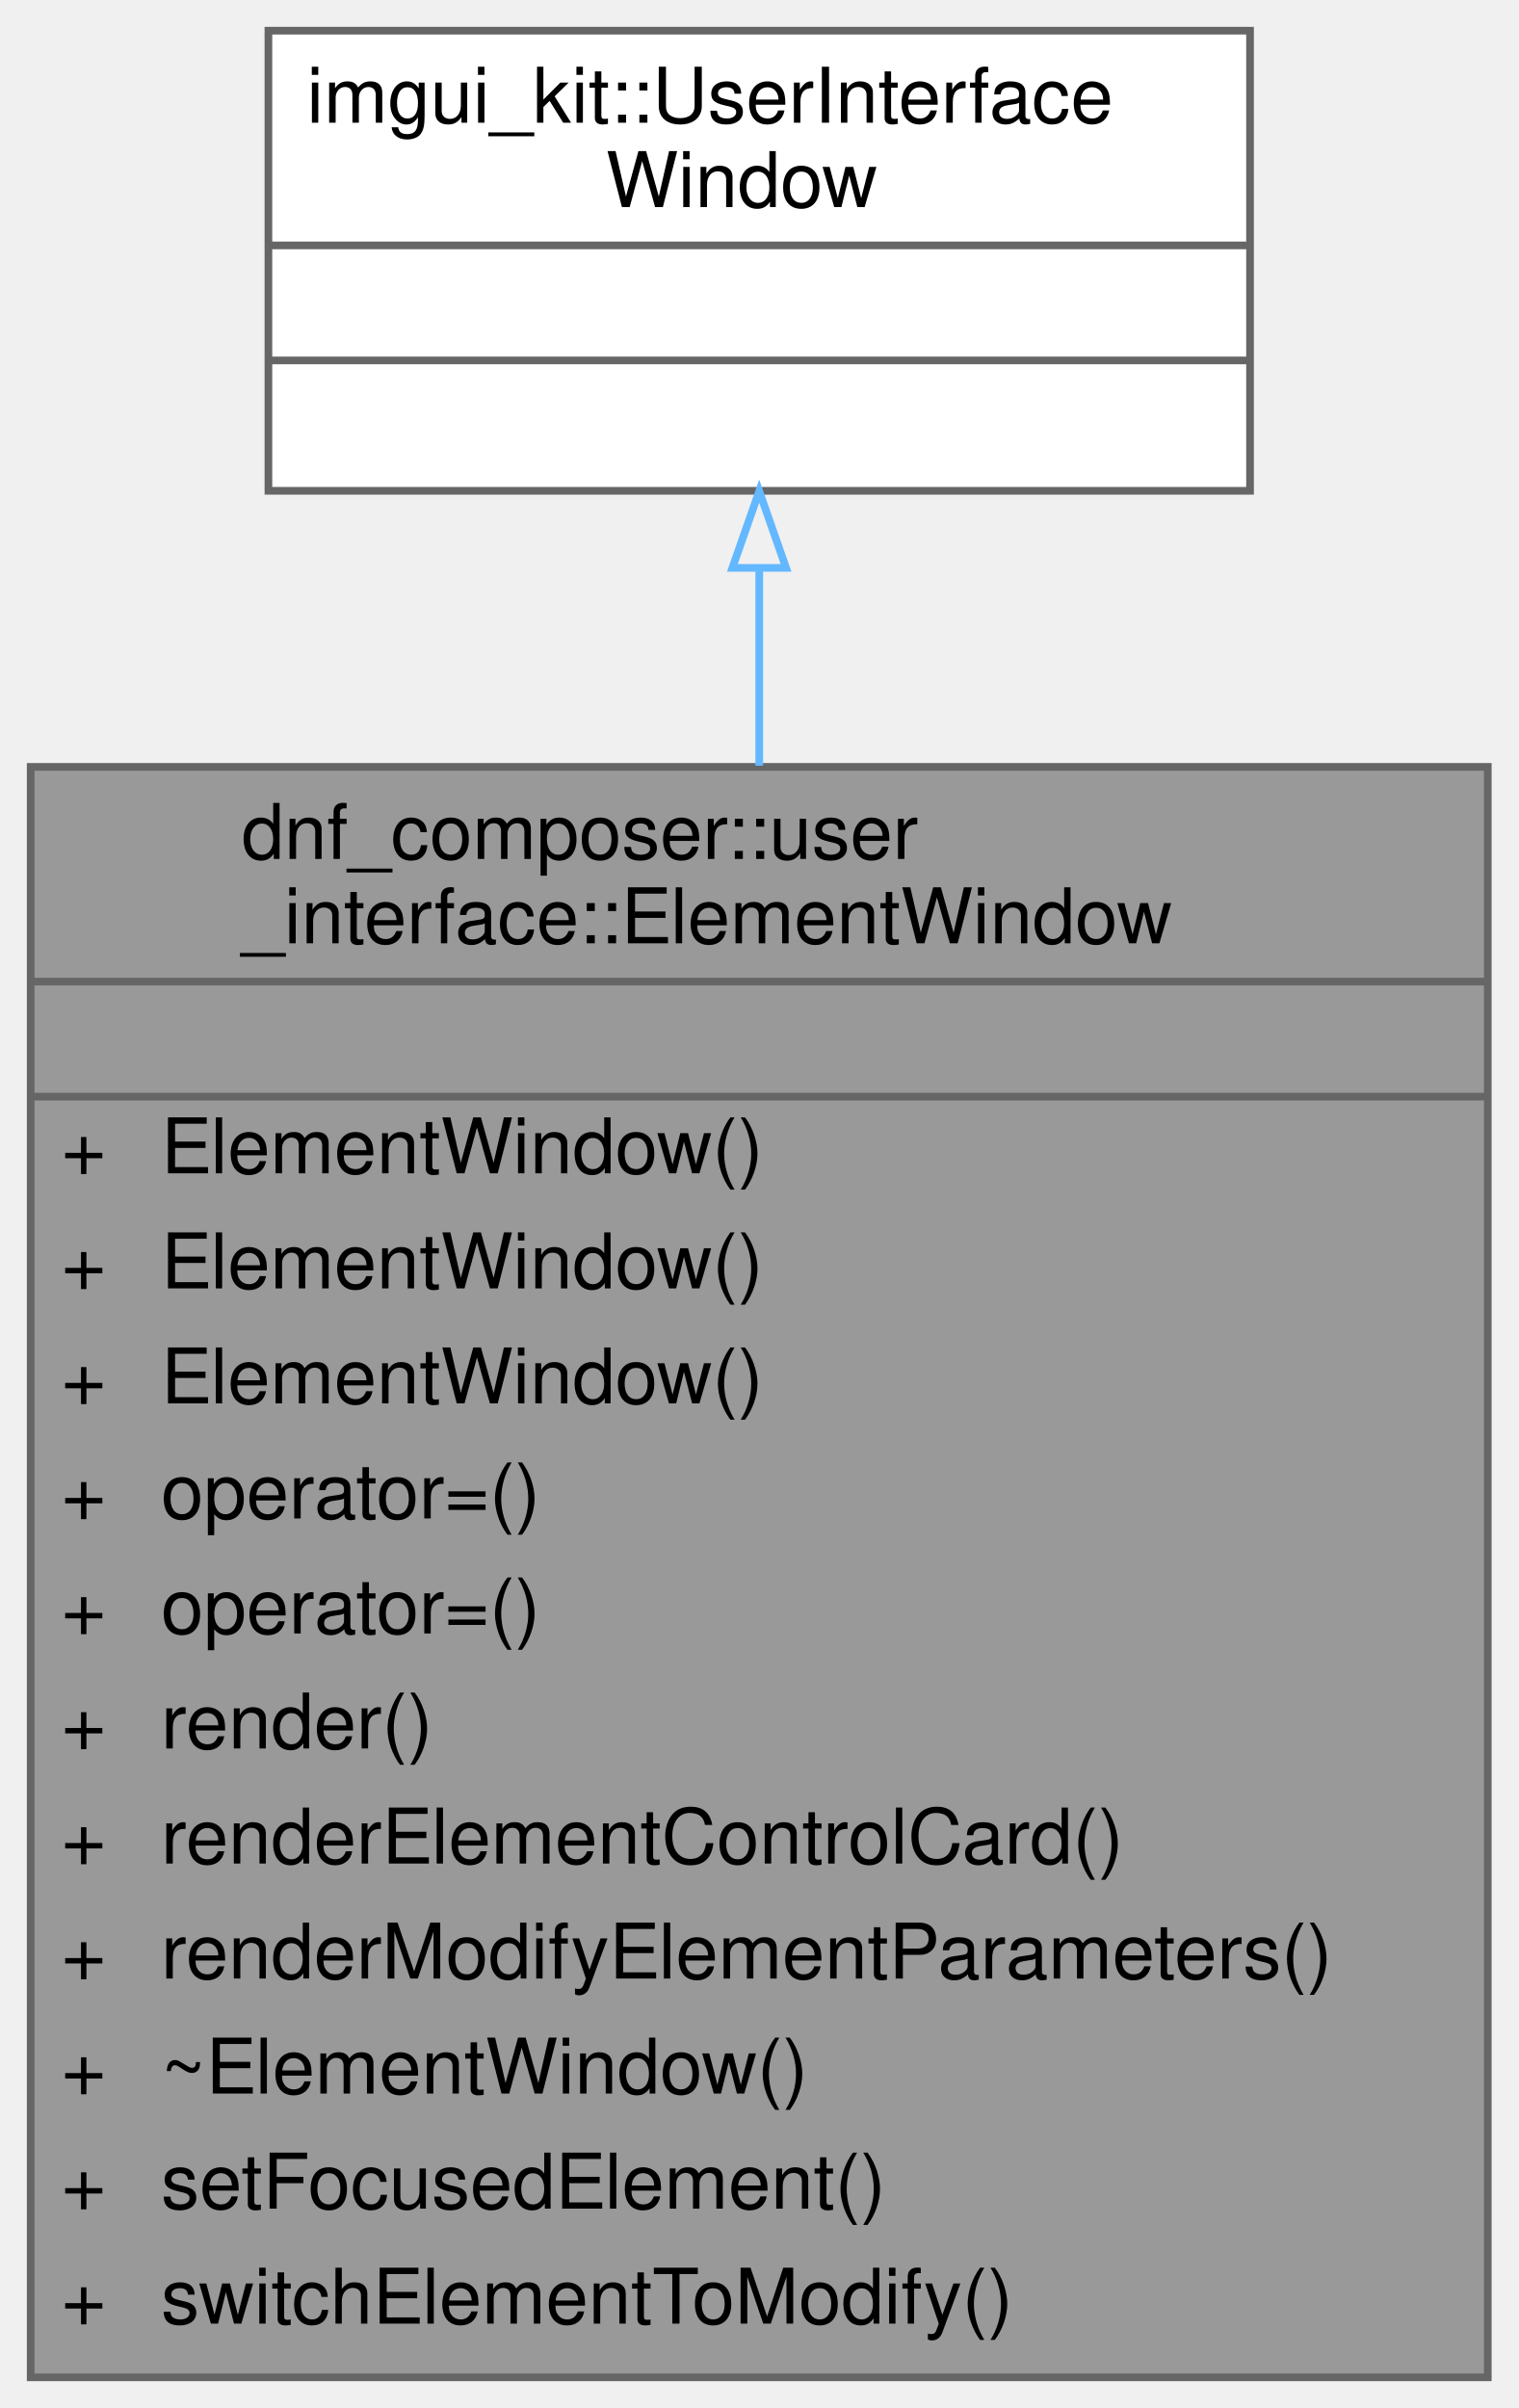
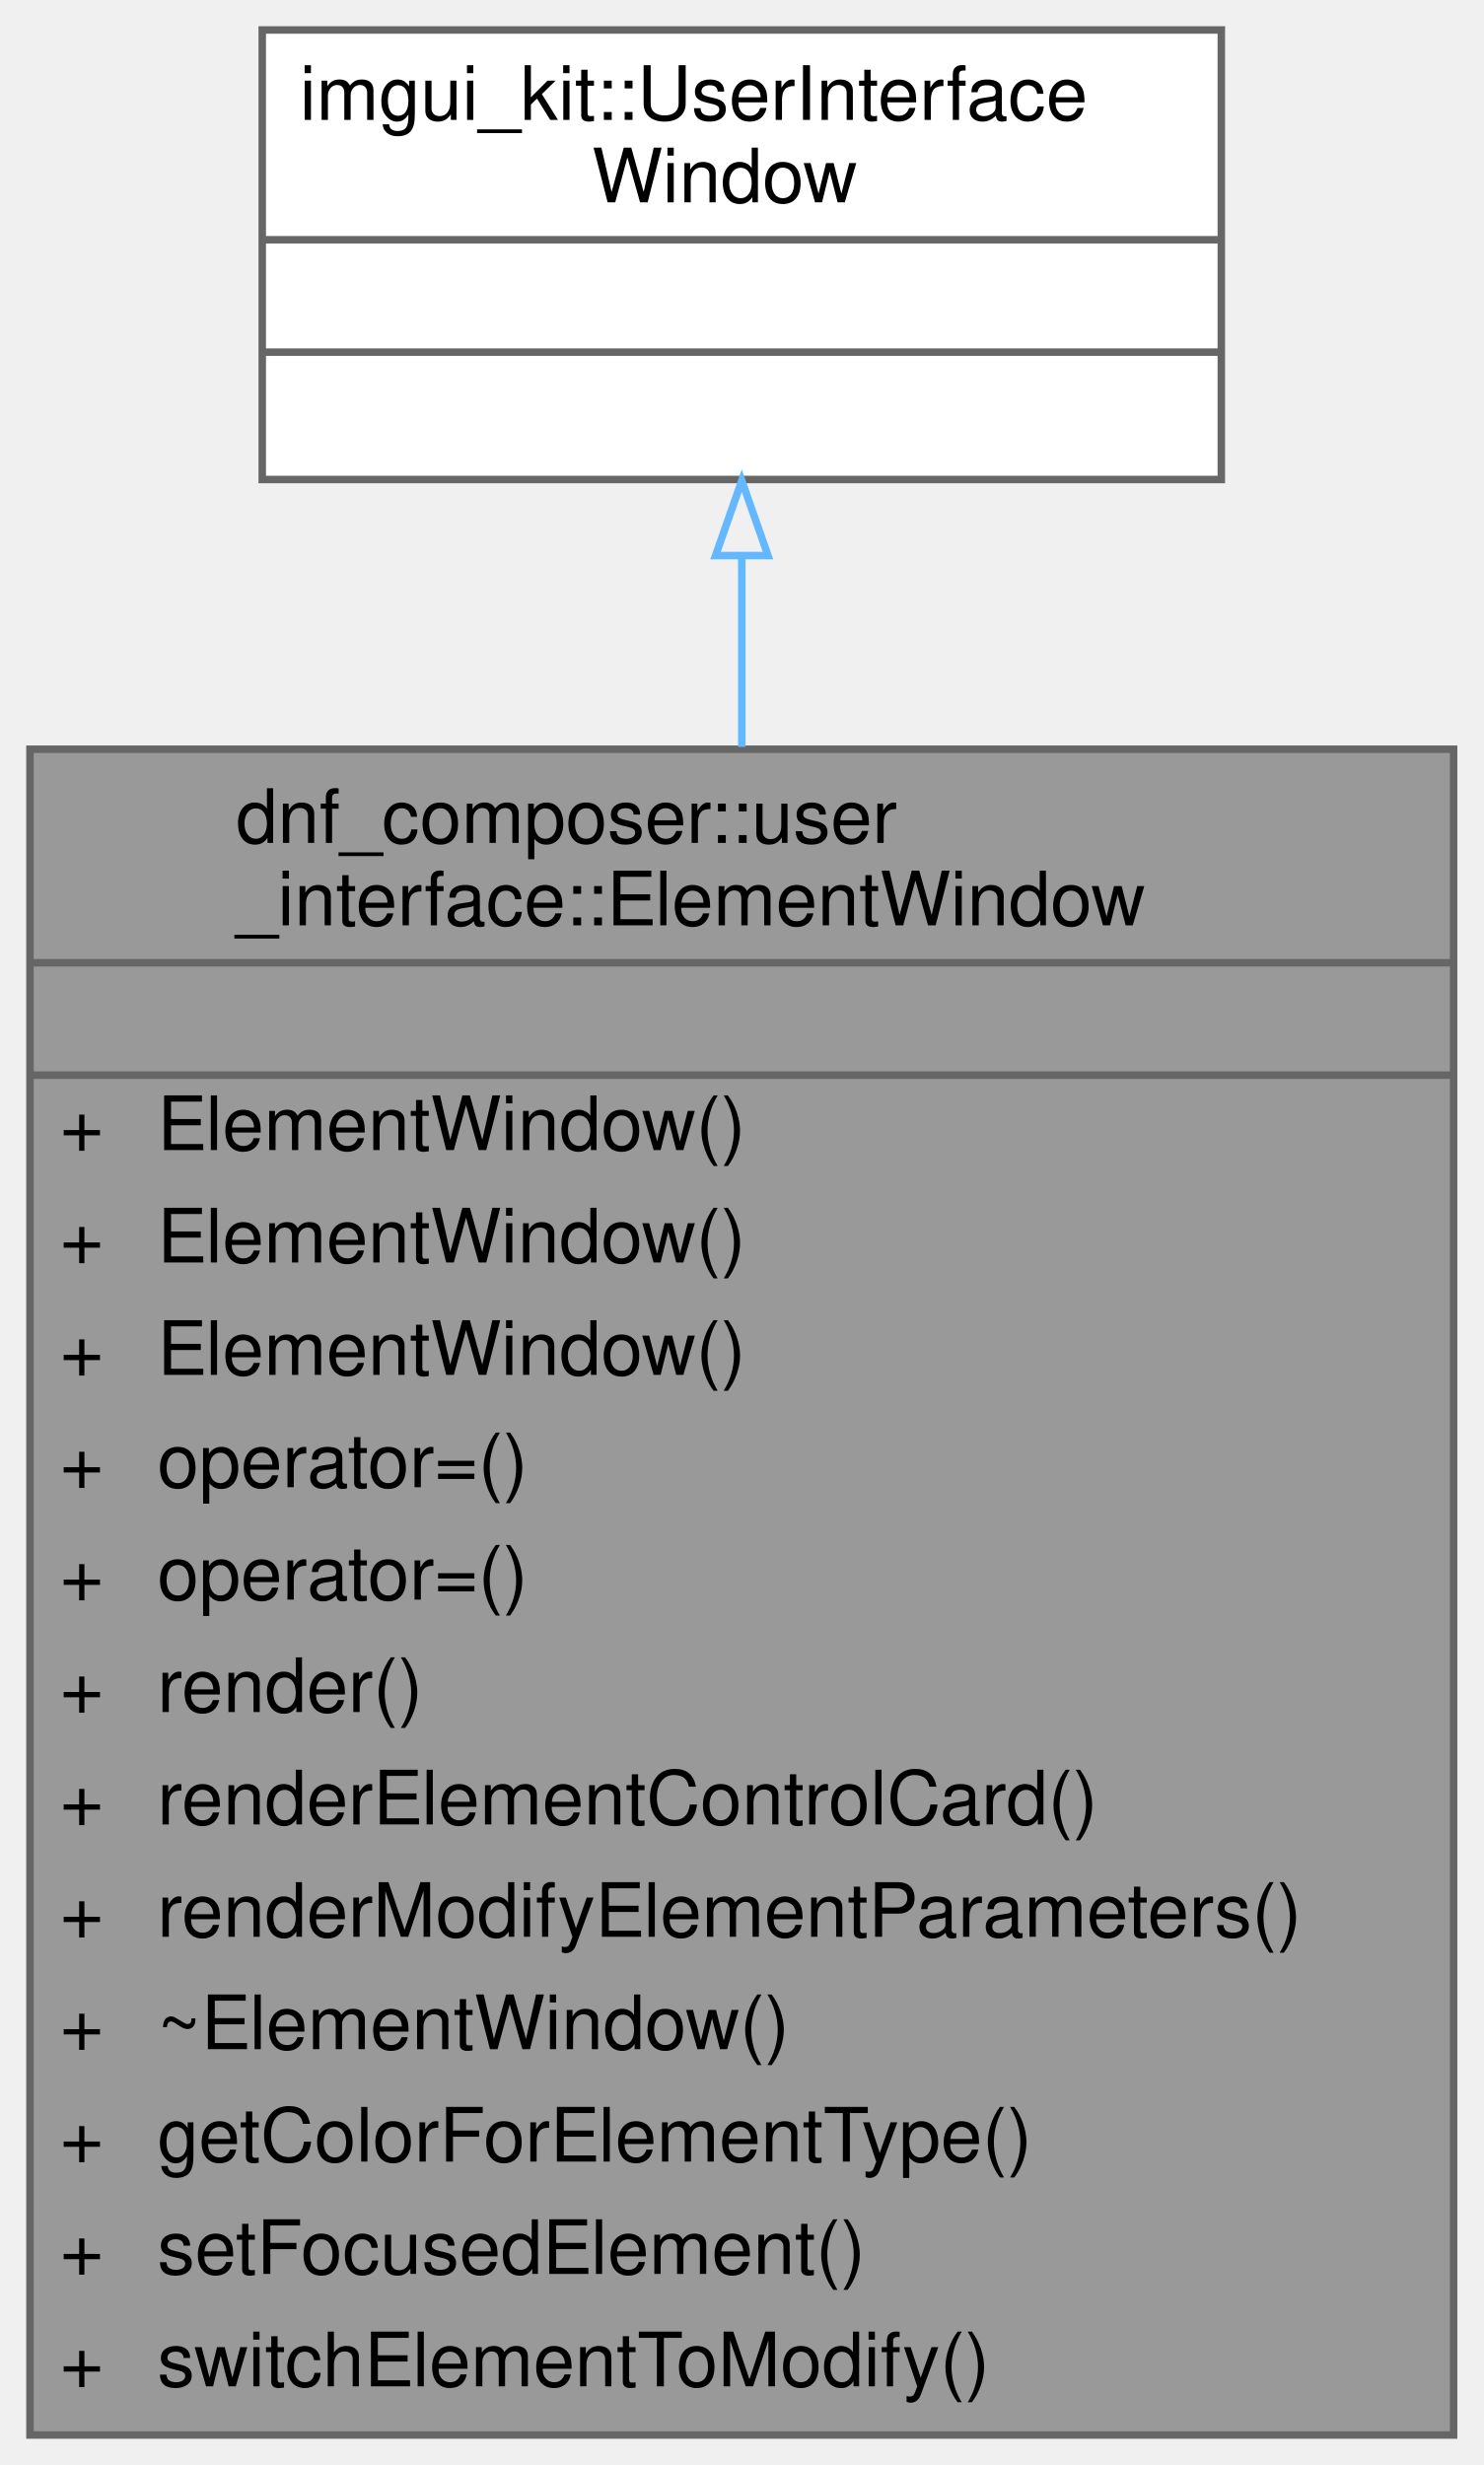
- <svg xmlns="http://www.w3.org/2000/svg" xmlns:xlink="http://www.w3.org/1999/xlink" width="198pt" height="314pt" viewBox="0.00 0.00 198.00 314.00">
-   <g id="graph0" class="graph" transform="scale(1 1) rotate(0) translate(4 310)">
+ <svg xmlns="http://www.w3.org/2000/svg" xmlns:xlink="http://www.w3.org/1999/xlink" width="198pt" height="329pt" viewBox="0.00 0.00 198.00 329.00">
+   <g id="graph0" class="graph" transform="scale(1 1) rotate(0) translate(4 325)">
    <g id="Node000001" class="node">
      <g id="a_Node000001">
        <a xlink:title=" ">
-           <polygon fill="#999999" stroke="transparent" points="190,-210 0,-210 0,0 190,0 190,-210" />
-           <text text-anchor="start" x="27.5" y="-198" font-family="Helvetica,sans-Serif" font-size="10.00">dnf_composer::user</text>
-           <text text-anchor="start" x="27.5" y="-187" font-family="Helvetica,sans-Serif" font-size="10.00">_interface::ElementWindow</text>
-           <text text-anchor="start" x="93" y="-172" font-family="Helvetica,sans-Serif" font-size="10.00"> </text>
-           <text text-anchor="start" x="4" y="-157" font-family="Helvetica,sans-Serif" font-size="10.00">+</text>
-           <text text-anchor="start" x="17" y="-157" font-family="Helvetica,sans-Serif" font-size="10.00">ElementWindow()</text>
-           <text text-anchor="start" x="4" y="-142" font-family="Helvetica,sans-Serif" font-size="10.00">+</text>
-           <text text-anchor="start" x="17" y="-142" font-family="Helvetica,sans-Serif" font-size="10.00">ElementWindow()</text>
-           <text text-anchor="start" x="4" y="-127" font-family="Helvetica,sans-Serif" font-size="10.00">+</text>
-           <text text-anchor="start" x="17" y="-127" font-family="Helvetica,sans-Serif" font-size="10.00">ElementWindow()</text>
-           <text text-anchor="start" x="4" y="-112" font-family="Helvetica,sans-Serif" font-size="10.00">+</text>
-           <text text-anchor="start" x="17" y="-112" font-family="Helvetica,sans-Serif" font-size="10.00">operator=()</text>
-           <text text-anchor="start" x="4" y="-97" font-family="Helvetica,sans-Serif" font-size="10.00">+</text>
-           <text text-anchor="start" x="17" y="-97" font-family="Helvetica,sans-Serif" font-size="10.00">operator=()</text>
-           <text text-anchor="start" x="4" y="-82" font-family="Helvetica,sans-Serif" font-size="10.00">+</text>
-           <text text-anchor="start" x="17" y="-82" font-family="Helvetica,sans-Serif" font-size="10.00">render()</text>
-           <text text-anchor="start" x="4" y="-67" font-family="Helvetica,sans-Serif" font-size="10.00">+</text>
-           <text text-anchor="start" x="17" y="-67" font-family="Helvetica,sans-Serif" font-size="10.00">renderElementControlCard()</text>
-           <text text-anchor="start" x="4" y="-52" font-family="Helvetica,sans-Serif" font-size="10.00">+</text>
-           <text text-anchor="start" x="17" y="-52" font-family="Helvetica,sans-Serif" font-size="10.00">renderModifyElementParameters()</text>
-           <text text-anchor="start" x="4" y="-37" font-family="Helvetica,sans-Serif" font-size="10.00">+</text>
-           <text text-anchor="start" x="17" y="-37" font-family="Helvetica,sans-Serif" font-size="10.00">~ElementWindow()</text>
-           <text text-anchor="start" x="4" y="-22" font-family="Helvetica,sans-Serif" font-size="10.00">+</text>
-           <text text-anchor="start" x="17" y="-22" font-family="Helvetica,sans-Serif" font-size="10.00">setFocusedElement()</text>
-           <text text-anchor="start" x="4" y="-7" font-family="Helvetica,sans-Serif" font-size="10.00">+</text>
-           <text text-anchor="start" x="17" y="-7" font-family="Helvetica,sans-Serif" font-size="10.00">switchElementToModify()</text>
-           <polygon fill="#666666" stroke="#666666" points="0,-182 0,-182 190,-182 190,-182 0,-182" />
-           <polygon fill="#666666" stroke="#666666" points="0,-167 0,-167 190,-167 190,-167 0,-167" />
-           <polygon fill="none" stroke="#666666" points="0,0 0,-210 190,-210 190,0 0,0" />
+           <polygon fill="#999999" stroke="transparent" points="190,-225 0,-225 0,0 190,0 190,-225" />
+           <text text-anchor="start" x="27.5" y="-212.5" font-family="Helvetica,sans-Serif" font-size="10.00">dnf_composer::user</text>
+           <text text-anchor="start" x="27.5" y="-201.5" font-family="Helvetica,sans-Serif" font-size="10.00">_interface::ElementWindow</text>
+           <text text-anchor="start" x="93" y="-186.5" font-family="Helvetica,sans-Serif" font-size="10.00"> </text>
+           <text text-anchor="start" x="4" y="-171.5" font-family="Helvetica,sans-Serif" font-size="10.00">+</text>
+           <text text-anchor="start" x="17" y="-171.5" font-family="Helvetica,sans-Serif" font-size="10.00">ElementWindow()</text>
+           <text text-anchor="start" x="4" y="-156.5" font-family="Helvetica,sans-Serif" font-size="10.00">+</text>
+           <text text-anchor="start" x="17" y="-156.5" font-family="Helvetica,sans-Serif" font-size="10.00">ElementWindow()</text>
+           <text text-anchor="start" x="4" y="-141.5" font-family="Helvetica,sans-Serif" font-size="10.00">+</text>
+           <text text-anchor="start" x="17" y="-141.5" font-family="Helvetica,sans-Serif" font-size="10.00">ElementWindow()</text>
+           <text text-anchor="start" x="4" y="-126.5" font-family="Helvetica,sans-Serif" font-size="10.00">+</text>
+           <text text-anchor="start" x="17" y="-126.5" font-family="Helvetica,sans-Serif" font-size="10.00">operator=()</text>
+           <text text-anchor="start" x="4" y="-111.5" font-family="Helvetica,sans-Serif" font-size="10.00">+</text>
+           <text text-anchor="start" x="17" y="-111.5" font-family="Helvetica,sans-Serif" font-size="10.00">operator=()</text>
+           <text text-anchor="start" x="4" y="-96.5" font-family="Helvetica,sans-Serif" font-size="10.00">+</text>
+           <text text-anchor="start" x="17" y="-96.5" font-family="Helvetica,sans-Serif" font-size="10.00">render()</text>
+           <text text-anchor="start" x="4" y="-81.5" font-family="Helvetica,sans-Serif" font-size="10.00">+</text>
+           <text text-anchor="start" x="17" y="-81.5" font-family="Helvetica,sans-Serif" font-size="10.00">renderElementControlCard()</text>
+           <text text-anchor="start" x="4" y="-66.5" font-family="Helvetica,sans-Serif" font-size="10.00">+</text>
+           <text text-anchor="start" x="17" y="-66.5" font-family="Helvetica,sans-Serif" font-size="10.00">renderModifyElementParameters()</text>
+           <text text-anchor="start" x="4" y="-51.5" font-family="Helvetica,sans-Serif" font-size="10.00">+</text>
+           <text text-anchor="start" x="17" y="-51.5" font-family="Helvetica,sans-Serif" font-size="10.00">~ElementWindow()</text>
+           <text text-anchor="start" x="4" y="-36.5" font-family="Helvetica,sans-Serif" font-size="10.00">+</text>
+           <text text-anchor="start" x="17" y="-36.5" font-family="Helvetica,sans-Serif" font-size="10.00">getColorForElementType()</text>
+           <text text-anchor="start" x="4" y="-21.5" font-family="Helvetica,sans-Serif" font-size="10.00">+</text>
+           <text text-anchor="start" x="17" y="-21.5" font-family="Helvetica,sans-Serif" font-size="10.00">setFocusedElement()</text>
+           <text text-anchor="start" x="4" y="-6.5" font-family="Helvetica,sans-Serif" font-size="10.00">+</text>
+           <text text-anchor="start" x="17" y="-6.5" font-family="Helvetica,sans-Serif" font-size="10.00">switchElementToModify()</text>
+           <polygon fill="#666666" stroke="#666666" points="0,-196.5 0,-196.5 190,-196.5 190,-196.5 0,-196.5" />
+           <polygon fill="#666666" stroke="#666666" points="0,-181.5 0,-181.5 190,-181.5 190,-181.5 0,-181.5" />
+           <polygon fill="none" stroke="#666666" points="0,0 0,-225 190,-225 190,0 0,0" />
        </a>
      </g>
    </g>
    <g id="Node000002" class="node">
      <g id="a_Node000002">
        <a xlink:title=" ">
-           <polygon fill="white" stroke="transparent" points="159,-306 31,-306 31,-246 159,-246 159,-306" />
-           <text text-anchor="start" x="36" y="-294" font-family="Helvetica,sans-Serif" font-size="10.00">imgui_kit::UserInterface</text>
-           <text text-anchor="start" x="75" y="-283" font-family="Helvetica,sans-Serif" font-size="10.00">Window</text>
+           <polygon fill="white" stroke="transparent" points="159,-321 31,-321 31,-261 159,-261 159,-321" />
+           <text text-anchor="start" x="36" y="-309" font-family="Helvetica,sans-Serif" font-size="10.00">imgui_kit::UserInterface</text>
+           <text text-anchor="start" x="75" y="-298" font-family="Helvetica,sans-Serif" font-size="10.00">Window</text>
+           <text text-anchor="start" x="93" y="-283" font-family="Helvetica,sans-Serif" font-size="10.00"> </text>
          <text text-anchor="start" x="93" y="-268" font-family="Helvetica,sans-Serif" font-size="10.00"> </text>
-           <text text-anchor="start" x="93" y="-253" font-family="Helvetica,sans-Serif" font-size="10.00"> </text>
+           <polygon fill="#666666" stroke="#666666" points="31,-293 31,-293 159,-293 159,-293 31,-293" />
          <polygon fill="#666666" stroke="#666666" points="31,-278 31,-278 159,-278 159,-278 31,-278" />
-           <polygon fill="#666666" stroke="#666666" points="31,-263 31,-263 159,-263 159,-263 31,-263" />
-           <polygon fill="none" stroke="#666666" points="31,-246 31,-306 159,-306 159,-246 31,-246" />
+           <polygon fill="none" stroke="#666666" points="31,-261 31,-321 159,-321 159,-261 31,-261" />
        </a>
      </g>
    </g>
    <g id="edge1_Node000001_Node000002" class="edge">
      <g id="a_edge1_Node000001_Node000002">
        <a xlink:title=" ">
-           <path fill="none" stroke="#63b8ff" d="M95,-235.94C95,-227.96 95,-219.21 95,-210.15" />
-           <polygon fill="none" stroke="#63b8ff" points="91.5,-235.95 95,-245.95 98.5,-235.95 91.5,-235.95" />
+           <path fill="none" stroke="#63b8ff" d="M95,-250.67C95,-242.84 95,-234.25 95,-225.32" />
+           <polygon fill="none" stroke="#63b8ff" points="91.5,-250.85 95,-260.85 98.5,-250.85 91.5,-250.85" />
        </a>
      </g>
    </g>
  </g>
</svg>
